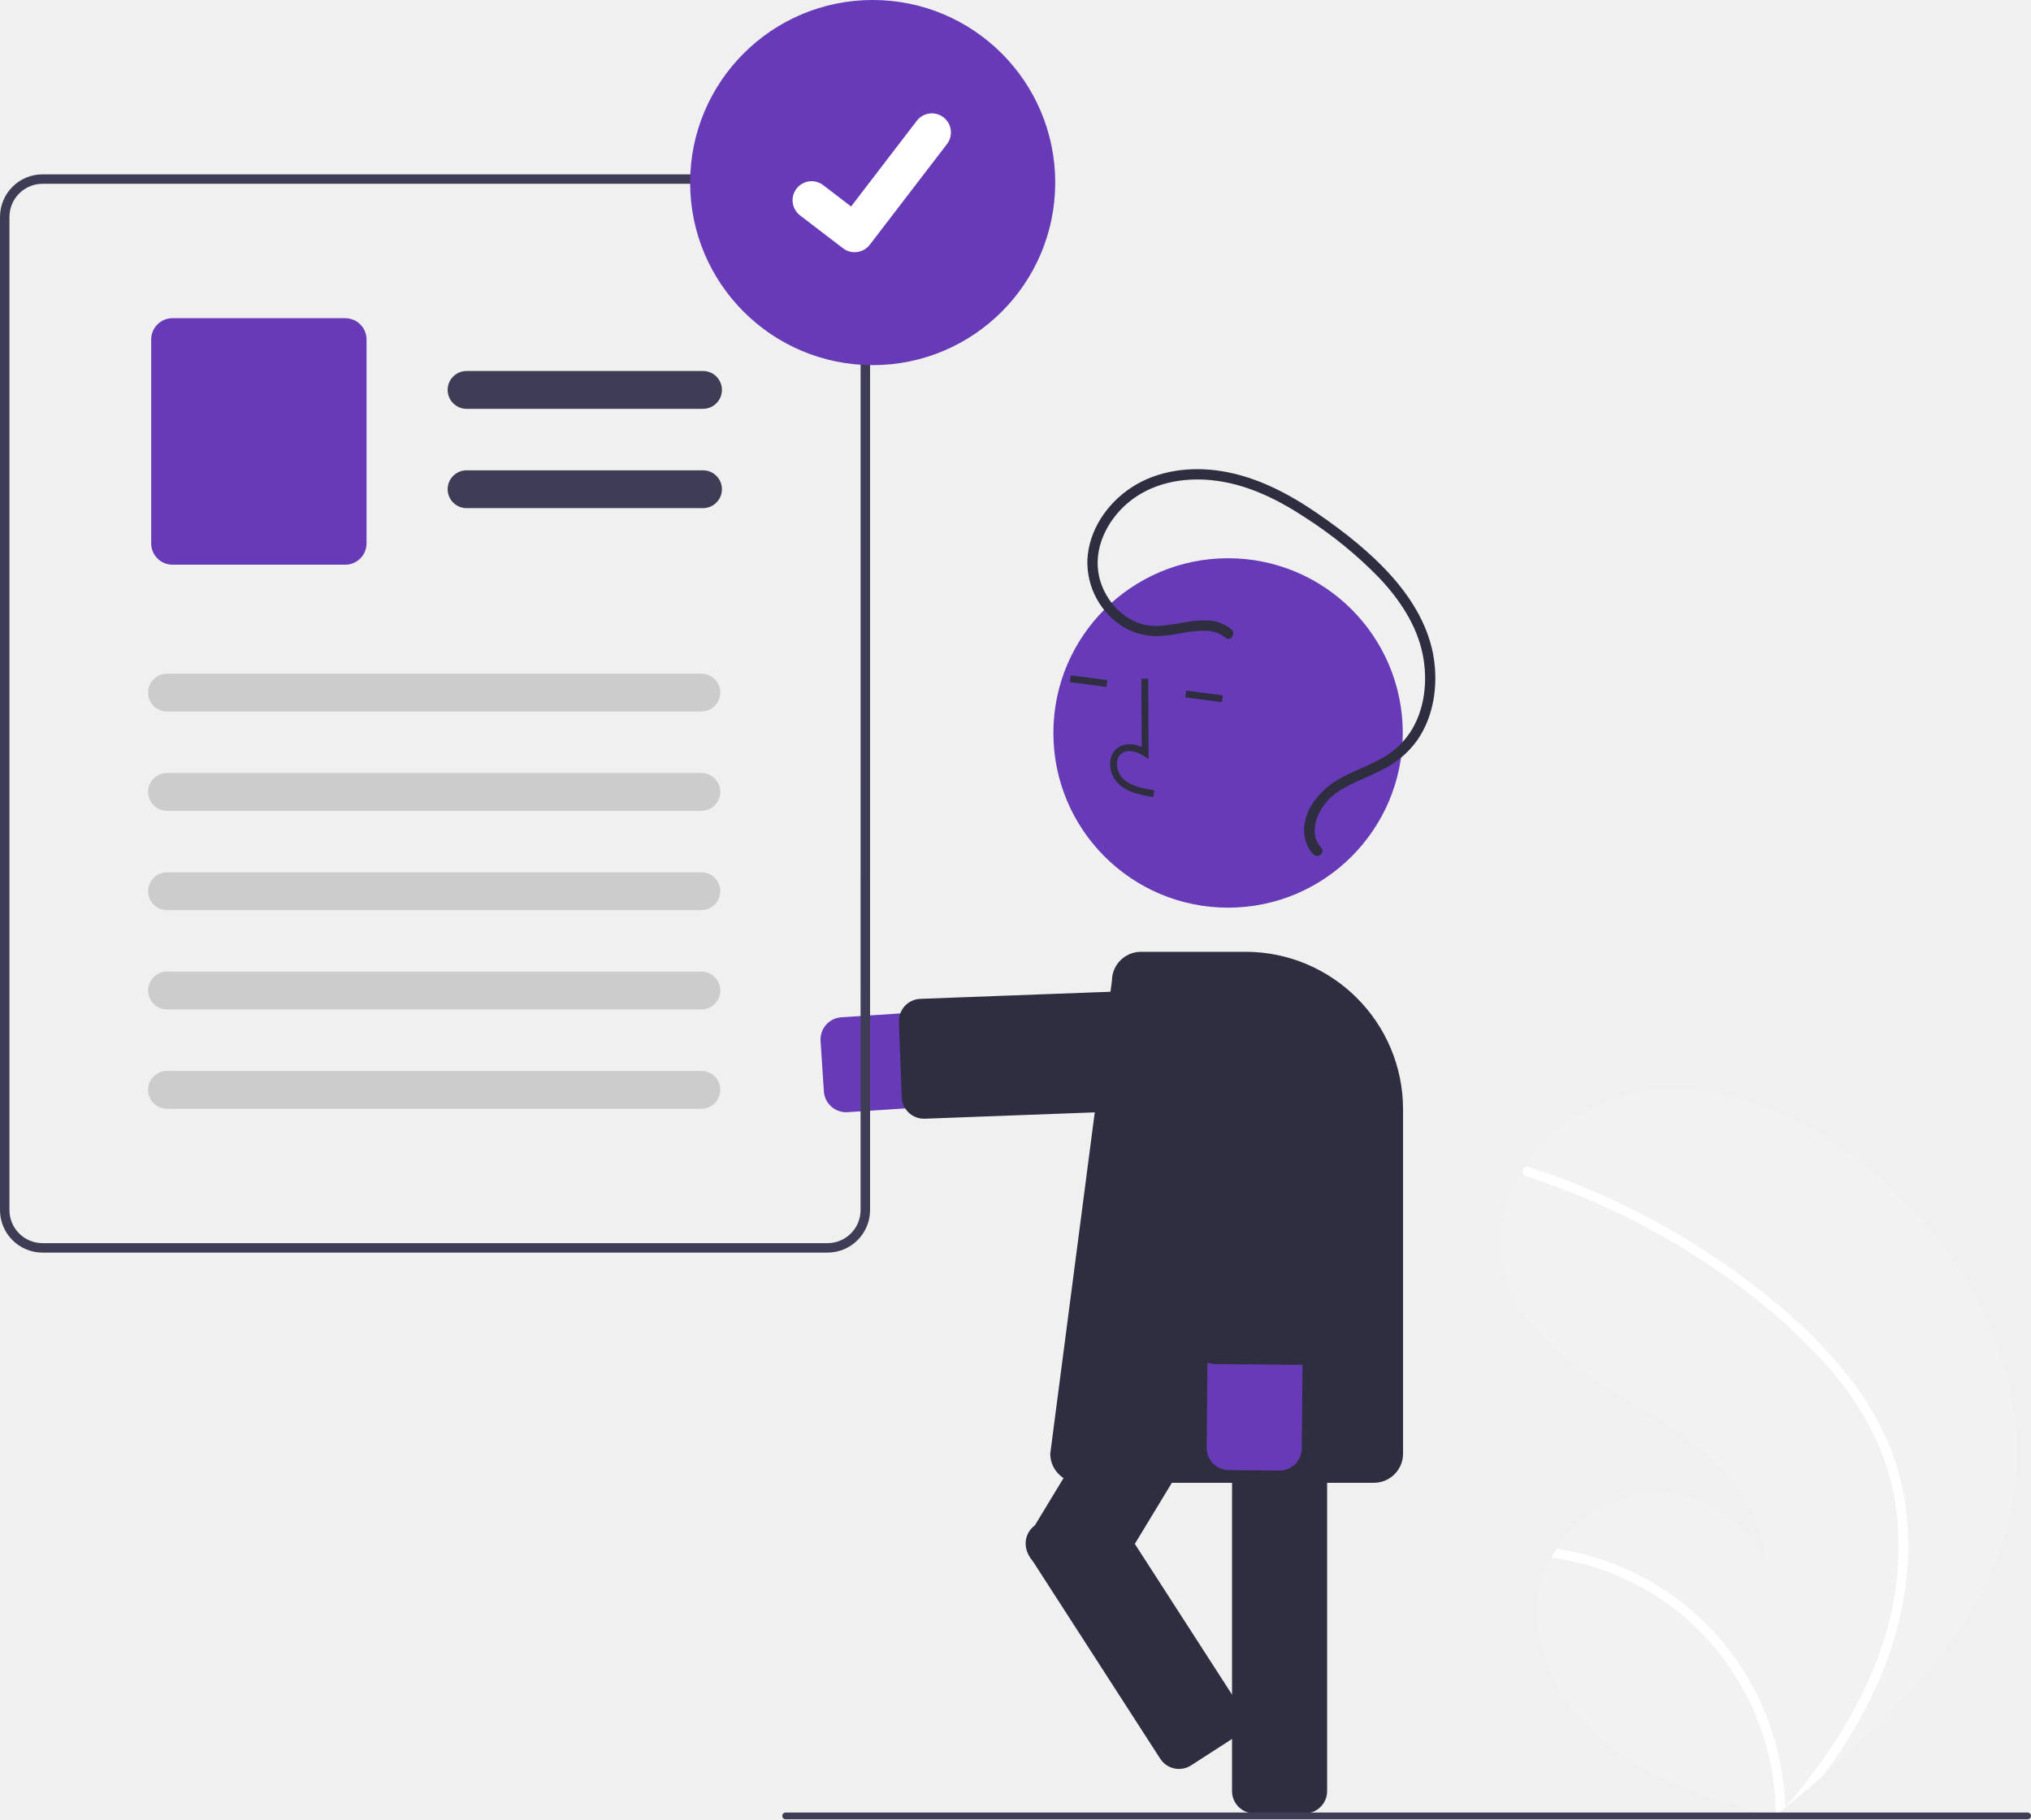
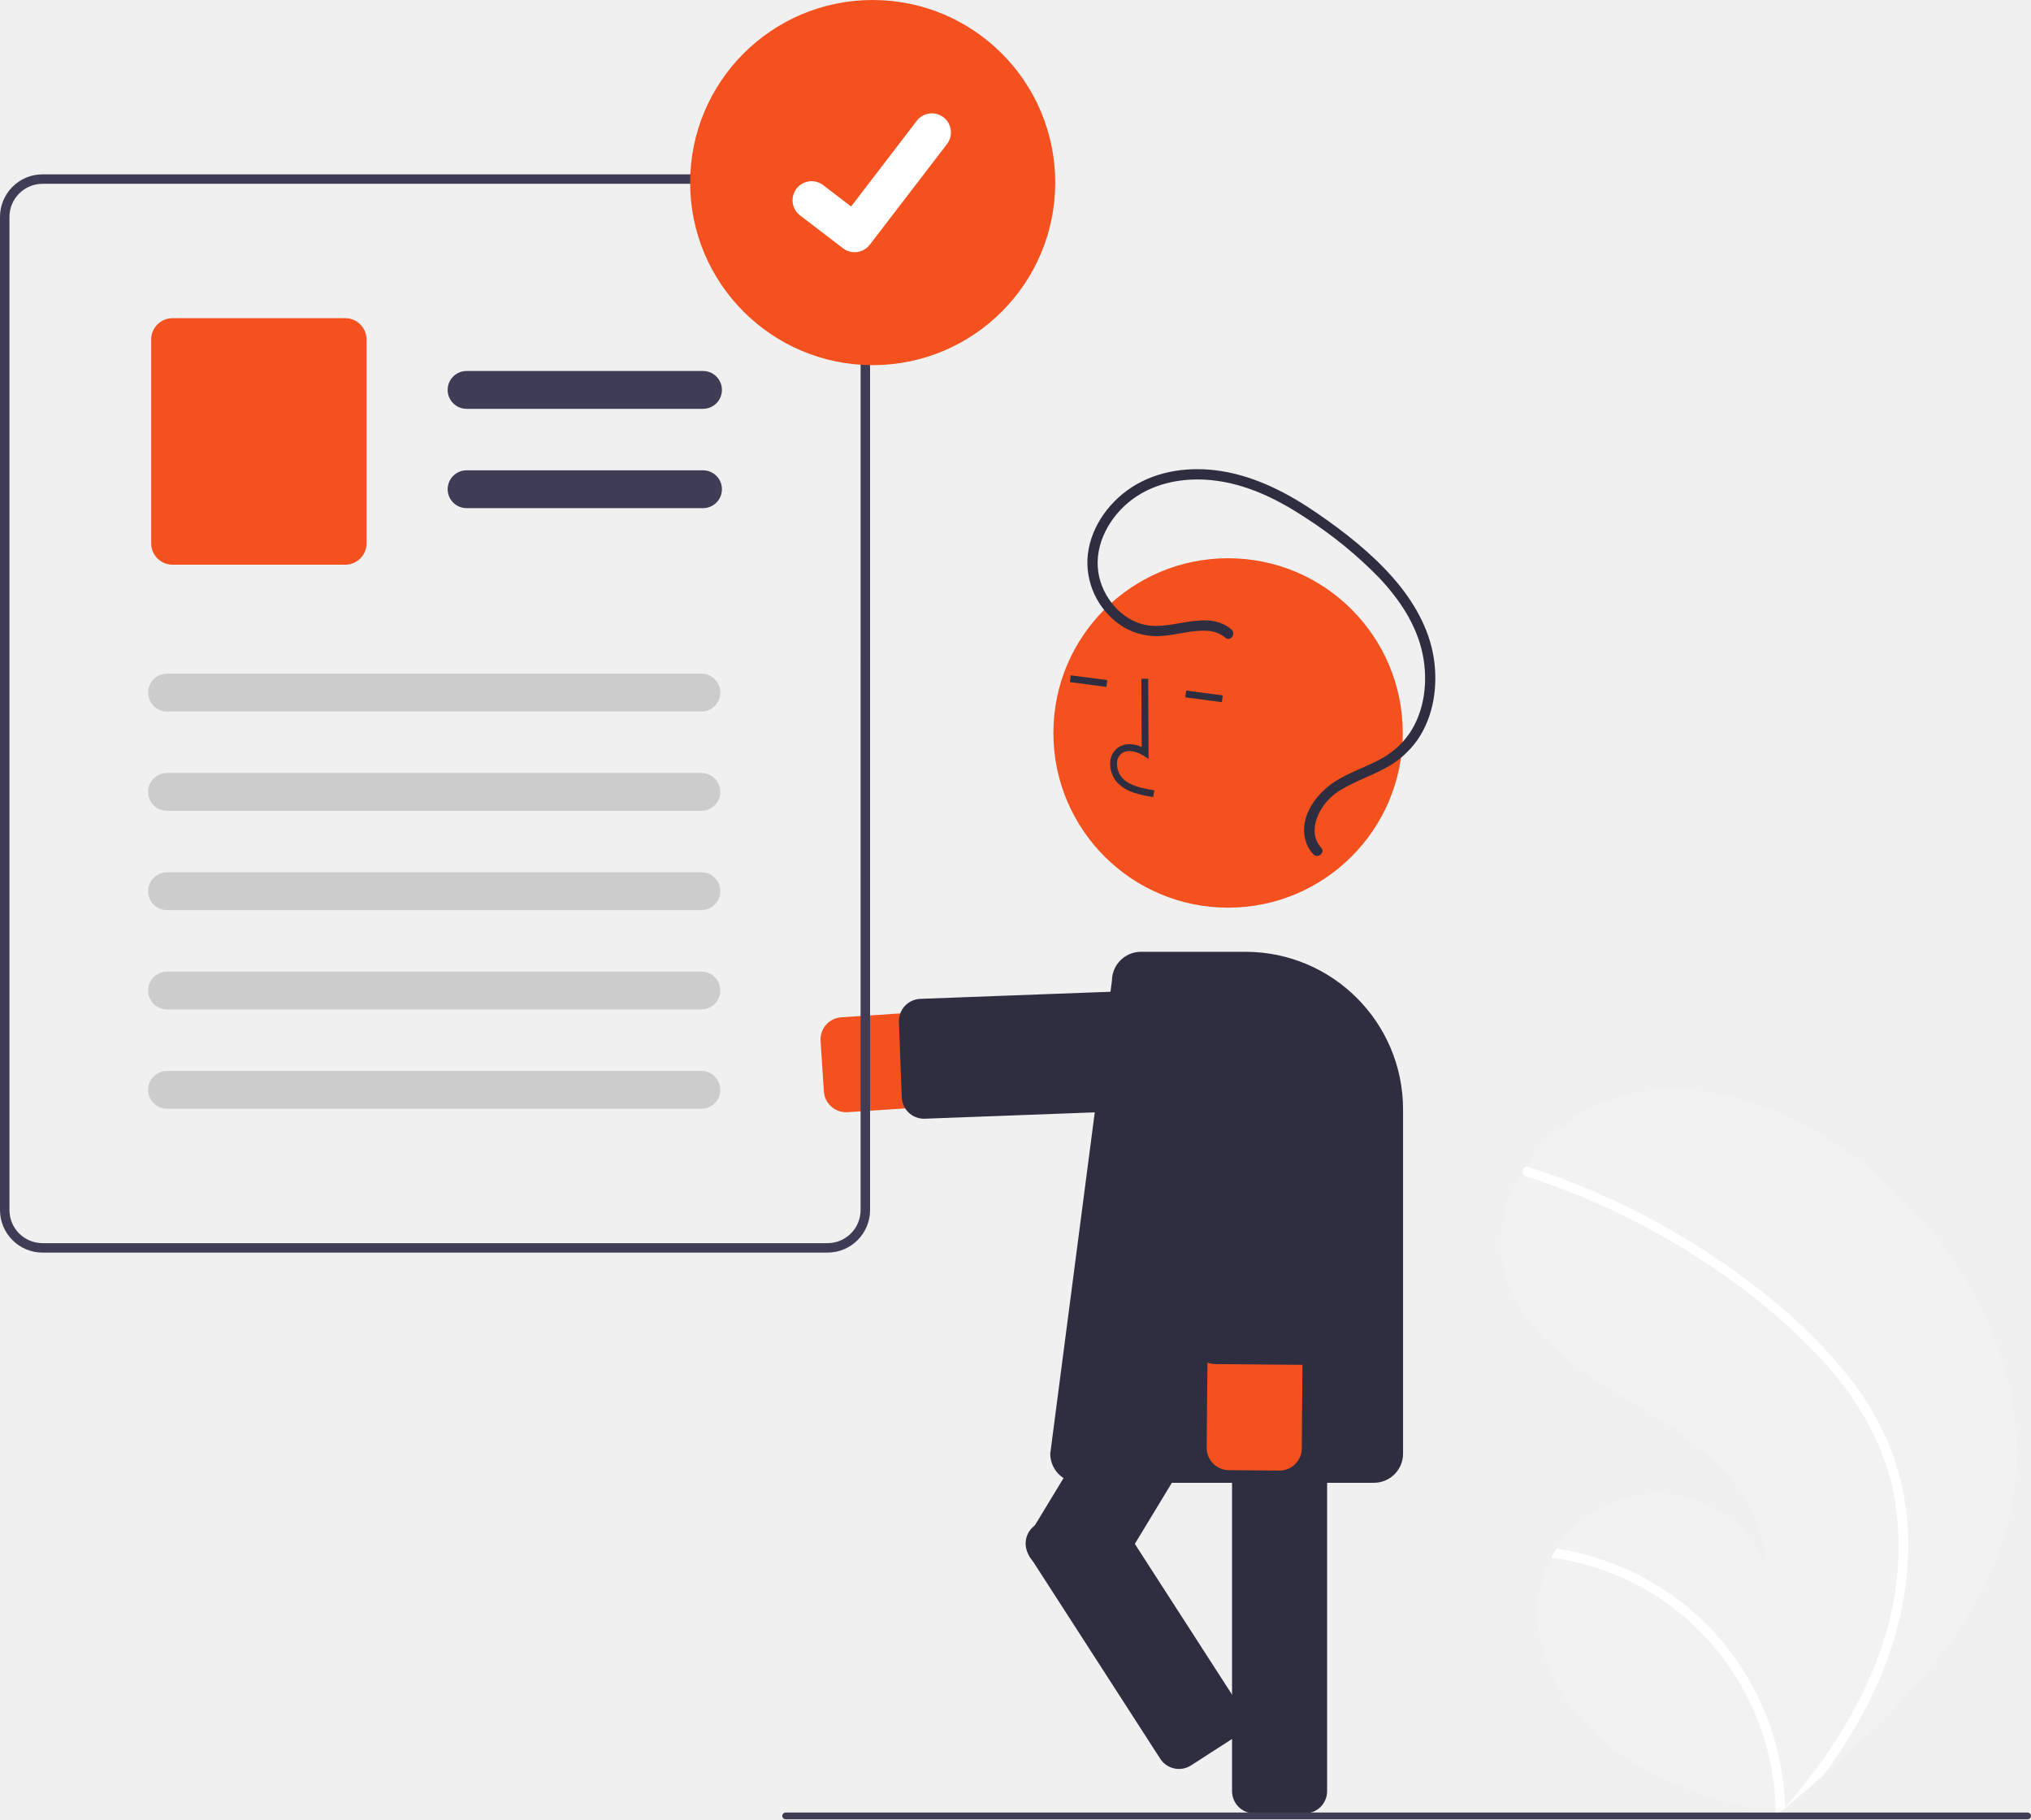
<svg xmlns="http://www.w3.org/2000/svg" width="601.798" height="539" viewBox="0 0 601.798 539" role="img" artist="Katerina Limpitsouni" source="https://undraw.co/">
  <path d="M895.568,624.143c-5.474,33.682-30.138,59.763-56.395,82.555q-5.499,4.774-11.025,9.363c-.026.015-.05.044-.076.059-.177.146-.355.293-.519.439-.76.63-1.521,1.261-2.275,1.884l.473.148,1.474.453c-.506-.139-1.005-.271-1.511-.41-.151-.043-.308-.079-.458-.122-17.409-4.703-35.172-9.863-49.404-20.88-14.765-11.442-24.934-30.949-19.841-48.922a32.912,32.912,0,0,1,2.775-6.776c.48-.899,1.009-1.768,1.566-2.626a35.277,35.277,0,0,1,61.435,3.418c-.248-19.804-18.337-34.245-35.304-44.465-16.972-10.214-36.189-21.248-41.525-40.331-2.975-10.617-.472-21.552,5.369-30.791.181-.281.363-.562.551-.837a51.483,51.483,0,0,1,30.737-21.572c23.503-5.332,48.135,4.489,67.413,18.96C880.055,546.972,901.79,585.847,895.568,624.143Z" transform="translate(-299.1011 -180.5)" fill="#f2f2f2" />
  <path d="M845.717,586.935a87.518,87.518,0,0,1,13.168,21.71,75.993,75.993,0,0,1,5.285,21.971c1.428,15.501-1.513,31.17-7.377,45.515A140.132,140.132,0,0,1,839.173,706.698q-5.499,4.774-11.025,9.363c-.026.015-.05.044-.076.059-.177.146-.355.293-.519.439-.76.63-1.521,1.261-2.275,1.884l.473.148,1.474.453c-.506-.139-1.005-.271-1.511-.41-.151-.043-.308-.079-.458-.122a77.462,77.462,0,0,0-32.564-63.265,78.126,78.126,0,0,0-33.906-13.313c.48-.899,1.009-1.768,1.566-2.626a81.002,81.002,0,0,1,13.878,3.429,79.369,79.369,0,0,1,39.756,30.072,81.146,81.146,0,0,1,14.082,43.157c.608-.7,1.215-1.414,1.803-2.119,11.205-13.279,20.79-28.128,26.503-44.622a90.58,90.58,0,0,0,4.307-43.682c-2.55-15.999-10.742-30.118-21.571-41.965-11.599-12.678-25.526-23.455-40.101-32.49a215.444,215.444,0,0,0-47.671-22.069,1.549,1.549,0,0,1-1.011-1.881,1.318,1.318,0,0,1,.551-.837,1.147,1.147,0,0,1,.994-.077c2.066.666,4.12,1.346,6.163,2.068a217.889,217.889,0,0,1,48.237,24.115C820.775,562.043,834.7,573.37,845.717,586.935Z" transform="translate(-299.1011 -180.5)" fill="#fff" />
-   <path d="M549.794,510.018a6.597,6.597,0,0,1-6.573-6.166l-.979-14.948a6.597,6.597,0,0,1,6.152-7.014l117.111-7.67a14.087,14.087,0,1,1,1.841,28.115l-117.111,7.669Q550.014,510.018,549.794,510.018Z" transform="translate(-299.1011 -180.5)" fill="#673ab7" />
+   <path d="M549.794,510.018a6.597,6.597,0,0,1-6.573-6.166l-.979-14.948a6.597,6.597,0,0,1,6.152-7.014l117.111-7.67a14.087,14.087,0,1,1,1.841,28.115l-117.111,7.669Q550.014,510.018,549.794,510.018Z" transform="translate(-299.1011 -180.5)" fill="#F4511E" />
  <path d="M572.886,511.946a6.606,6.606,0,0,1-6.59-6.351l-.835-22.327a6.597,6.597,0,0,1,6.346-6.838l96.304-3.599a6.597,6.597,0,0,1,6.839,6.346l.835,22.327a6.597,6.597,0,0,1-6.346,6.838l-96.304,3.599C573.052,511.944,572.969,511.946,572.886,511.946Z" transform="translate(-299.1011 -180.5)" fill="#2f2e41" />
  <path d="M685.739,717.756H670.759a6.605,6.605,0,0,1-6.597-6.597V586.307a6.605,6.605,0,0,1,6.597-6.597H685.739a6.605,6.605,0,0,1,6.597,6.597V711.159A6.605,6.605,0,0,1,685.739,717.756Z" transform="translate(-299.1011 -180.5)" fill="#2f2e41" />
  <path d="M619.248,651.761l-12.81-7.765a6.605,6.605,0,0,1-2.222-9.061l64.717-106.77a6.605,6.605,0,0,1,9.061-2.222l12.81,7.765a6.605,6.605,0,0,1,2.222,9.061l-64.717,106.77A6.605,6.605,0,0,1,619.248,651.761Z" transform="translate(-299.1011 -180.5)" fill="#2f2e41" />
-   <circle cx="363.886" cy="217.151" r="51.762" fill="#673ab7" />
+   <circle cx="363.886" cy="217.151" r="51.762" fill="#F4511E" />
  <path d="M634.969,415.325a12.276,12.276,0,0,1-4.483-2.631,8.255,8.255,0,0,1-2.413-6.535,5.553,5.553,0,0,1,2.469-4.274c1.851-1.187,4.327-1.191,6.847-.08l-.095-20.207,2.03-.01.112,23.756-1.564-.984c-1.814-1.139-4.404-1.941-6.234-.766a3.566,3.566,0,0,0-1.544,2.76,6.238,6.238,0,0,0,1.794,4.873c2.241,2.141,5.512,2.811,9.241,3.409l-.322,2.004A33.456,33.456,0,0,1,634.969,415.325Z" transform="translate(-299.1011 -180.5)" fill="#2f2e41" />
  <rect x="620.641" y="376.831" width="2.03" height="10.933" transform="translate(-137.8442 768.0484) rotate(-82.4768)" fill="#2f2e41" />
  <rect x="654.852" y="381.348" width="2.03" height="10.933" transform="translate(-112.5903 805.8905) rotate(-82.4768)" fill="#2f2e41" />
  <path d="M706.209,619.805H618.924a8.637,8.637,0,0,1-8.627-8.627l18.273-140.127a8.617,8.617,0,0,1,8.623-8.562h30.976a46.72,46.72,0,0,1,46.667,46.667V611.178A8.637,8.637,0,0,1,706.209,619.805Z" transform="translate(-299.1011 -180.5)" fill="#2f2e41" />
-   <path d="M684.229,612.335a6.608,6.608,0,0,1-6.057,3.854l-14.98-.13a6.597,6.597,0,0,1-6.539-6.654l1.018-117.358a14.087,14.087,0,1,1,28.173.244l-1.017,117.358A6.56,6.56,0,0,1,684.229,612.335Z" transform="translate(-299.1011 -180.5)" fill="#673ab7" />
+   <path d="M684.229,612.335a6.608,6.608,0,0,1-6.057,3.854l-14.98-.13a6.597,6.597,0,0,1-6.539-6.654l1.018-117.358a14.087,14.087,0,1,1,28.173.244l-1.017,117.358A6.56,6.56,0,0,1,684.229,612.335Z" transform="translate(-299.1011 -180.5)" fill="#F4511E" />
  <path d="M690.847,581.005a6.607,6.607,0,0,1-6.057,3.854l-25.586-.222a6.605,6.605,0,0,1-6.539-6.654l.836-96.368a6.597,6.597,0,0,1,6.654-6.54l25.586.222a6.597,6.597,0,0,1,6.539,6.654l-.835,96.368A6.568,6.568,0,0,1,690.847,581.005Z" transform="translate(-299.1011 -180.5)" fill="#2f2e41" />
  <path d="M663.955,366.951c-6.92-5.726-16.169-.31-23.994-1.079-7.486-.735-13.512-7.324-15.154-14.413-1.916-8.271,2.237-16.673,8.492-21.972,6.851-5.803,16.049-7.607,24.814-6.724,10.046,1.012,19.302,5.51,27.635,11.005a123.671,123.671,0,0,1,22.108,18.024c5.958,6.335,11.049,13.923,12.793,22.567,1.585,7.855.655,16.61-3.878,23.376a24.567,24.567,0,0,1-9.464,8.103c-3.958,2.038-8.194,3.521-12.022,5.813-5.789,3.465-11.346,10.528-9.375,17.731a9.939,9.939,0,0,0,2.34,4.209c1.337,1.429,3.663-.537,2.322-1.97-2.355-2.516-2.329-5.933-1.158-9.013a16.515,16.515,0,0,1,7.187-8.211c4.008-2.394,8.454-3.909,12.567-6.098a27.426,27.426,0,0,0,9.899-8.526c4.839-7.002,6.155-16.02,4.87-24.314-1.391-8.976-6.17-17.066-12.096-23.809-6.45-7.338-14.318-13.504-22.341-19.025-8.609-5.924-18.091-10.89-28.51-12.554-9.032-1.442-18.769-.264-26.547,4.791-7.26,4.718-12.744,12.702-13.138,21.513a22.568,22.568,0,0,0,10.914,20.036,19.386,19.386,0,0,0,11.629,2.462c4.319-.359,8.623-1.765,12.982-1.48a9.074,9.074,0,0,1,5.387,2.058c1.512,1.251,3.238-1.26,1.738-2.501Z" transform="translate(-299.1011 -180.5)" fill="#2f2e41" />
  <path d="M603.09,636.738q.028-.172.065-.343a6.552,6.552,0,0,1,2.873-4.152l12.588-8.12a6.605,6.605,0,0,1,9.12,1.968l38.833,60.206a6.598,6.598,0,0,1-1.968,9.12l-12.589,8.12a6.605,6.605,0,0,1-9.12-1.968l-38.833-60.206A6.55,6.55,0,0,1,603.09,636.738Z" transform="translate(-299.1011 -180.5)" fill="#2f2e41" />
  <path id="a8ac6166-3ec4-44bd-a940-12ae5b8b67a0-446" data-name="Path 336" d="M555.944,239.95a12.742,12.742,0,0,0-11.652-7.796h-232.583a12.615,12.615,0,0,0-12.608,12.608V539.001a12.615,12.615,0,0,0,12.608,12.608H544.3a12.625,12.625,0,0,0,12.608-12.608V244.761a12.382,12.382,0,0,0-.956-4.812ZM554.1,539.001a9.82,9.82,0,0,1-9.808,9.808H311.709a9.81,9.81,0,0,1-9.808-9.806V244.763a9.821,9.821,0,0,1,9.808-9.808H544.3a9.857,9.857,0,0,1,9.104,6.17,10.872,10.872,0,0,1,.369,1.107,9.725,9.725,0,0,1,.335,2.532Z" transform="translate(-299.1011 -180.5)" fill="#3f3d56" />
  <path id="a2e3fa0b-f178-421f-a74c-d97ebf543334-447" data-name="Path 337" d="M507.407,301.623H437.35a5.605,5.605,0,1,1,0-11.21h70.057a5.605,5.605,0,1,1,0,11.21Z" transform="translate(-299.1011 -180.5)" fill="#3f3d56" />
  <path id="b8b248e7-1a59-4f26-9a1f-f08ba006a4a5-448" data-name="Path 338" d="M507.407,331.047H437.35a5.605,5.605,0,1,1,0-11.21h70.057a5.605,5.605,0,1,1,0,11.21Z" transform="translate(-299.1011 -180.5)" fill="#3f3d56" />
-   <path id="bda578db-f3c3-41a7-b056-20e03a5846b5-449" data-name="Path 339" d="M401.404,347.801H350.206a6.312,6.312,0,0,1-6.306-6.306V281.078a6.312,6.312,0,0,1,6.306-6.306h51.198a6.312,6.312,0,0,1,6.306,6.306v60.417A6.312,6.312,0,0,1,401.404,347.801Z" transform="translate(-299.1011 -180.5)" fill="#673ab7" />
+   <path id="bda578db-f3c3-41a7-b056-20e03a5846b5-449" data-name="Path 339" d="M401.404,347.801H350.206a6.312,6.312,0,0,1-6.306-6.306V281.078a6.312,6.312,0,0,1,6.306-6.306h51.198a6.312,6.312,0,0,1,6.306,6.306v60.417A6.312,6.312,0,0,1,401.404,347.801Z" transform="translate(-299.1011 -180.5)" fill="#F4511E" />
  <path id="f14e980f-453d-4106-8f6f-6df09975b283-450" data-name="Path 340" d="M506.921,391.296H348.592a5.605,5.605,0,0,1,0-11.21H506.921a5.605,5.605,0,1,1,0,11.21Z" transform="translate(-299.1011 -180.5)" fill="#ccc" />
  <path id="a41c7d3f-1ab8-4fa8-8fe0-c7e1addd1852-451" data-name="Path 341" d="M506.921,420.72H348.592a5.605,5.605,0,0,1,0-11.21H506.921a5.605,5.605,0,1,1,0,11.21Z" transform="translate(-299.1011 -180.5)" fill="#ccc" />
  <path id="edc5b707-0197-4423-9b0e-a0519931be3d-452" data-name="Path 342" d="M506.921,450.144H348.592a5.605,5.605,0,0,1,0-11.21H506.921a5.605,5.605,0,1,1,0,11.21Z" transform="translate(-299.1011 -180.5)" fill="#ccc" />
  <path id="fb042130-6ee2-42a1-966d-03aff1c9a355-453" data-name="Path 343" d="M506.921,479.568H348.592a5.605,5.605,0,0,1,0-11.21H506.921a5.605,5.605,0,1,1,0,11.21Z" transform="translate(-299.1011 -180.5)" fill="#ccc" />
  <path id="be06b282-4586-4a92-87f7-3b8195752fb5-454" data-name="Path 344" d="M506.921,508.992H348.592a5.605,5.605,0,0,1,0-11.21H506.921a5.605,5.605,0,1,1,0,11.21Z" transform="translate(-299.1011 -180.5)" fill="#ccc" />
-   <circle id="b1bf23b1-fd72-4a0f-8358-88f260cf5936" data-name="Ellipse 44" cx="258.582" cy="54.09" r="54.09" fill="#673ab7" />
+   <circle id="b1bf23b1-fd72-4a0f-8358-88f260cf5936" data-name="Ellipse 44" cx="258.582" cy="54.09" r="54.09" fill="#F4511E" />
  <path id="a3de7fb3-a6ab-4159-b608-3b82343f6a5d-455" data-name="Path 395" d="M552.323,255.223a5.61,5.61,0,0,1-3.375-1.122l-.06-.045-12.712-9.724a5.649,5.649,0,1,1,6.874-8.966l8.234,6.314L570.74,216.297a5.647,5.647,0,0,1,7.917-1.046l.002.001-.121.168.124-.168a5.653,5.653,0,0,1,1.044,7.918l-22.885,29.843a5.65,5.65,0,0,1-4.493,2.203Z" transform="translate(-299.1011 -180.5)" fill="#fff" />
  <path d="M899.899,719.5h-368a1,1,0,0,1,0-2h368a1,1,0,1,1,0,2Z" transform="translate(-299.1011 -180.5)" fill="#3f3d56" />
</svg>
